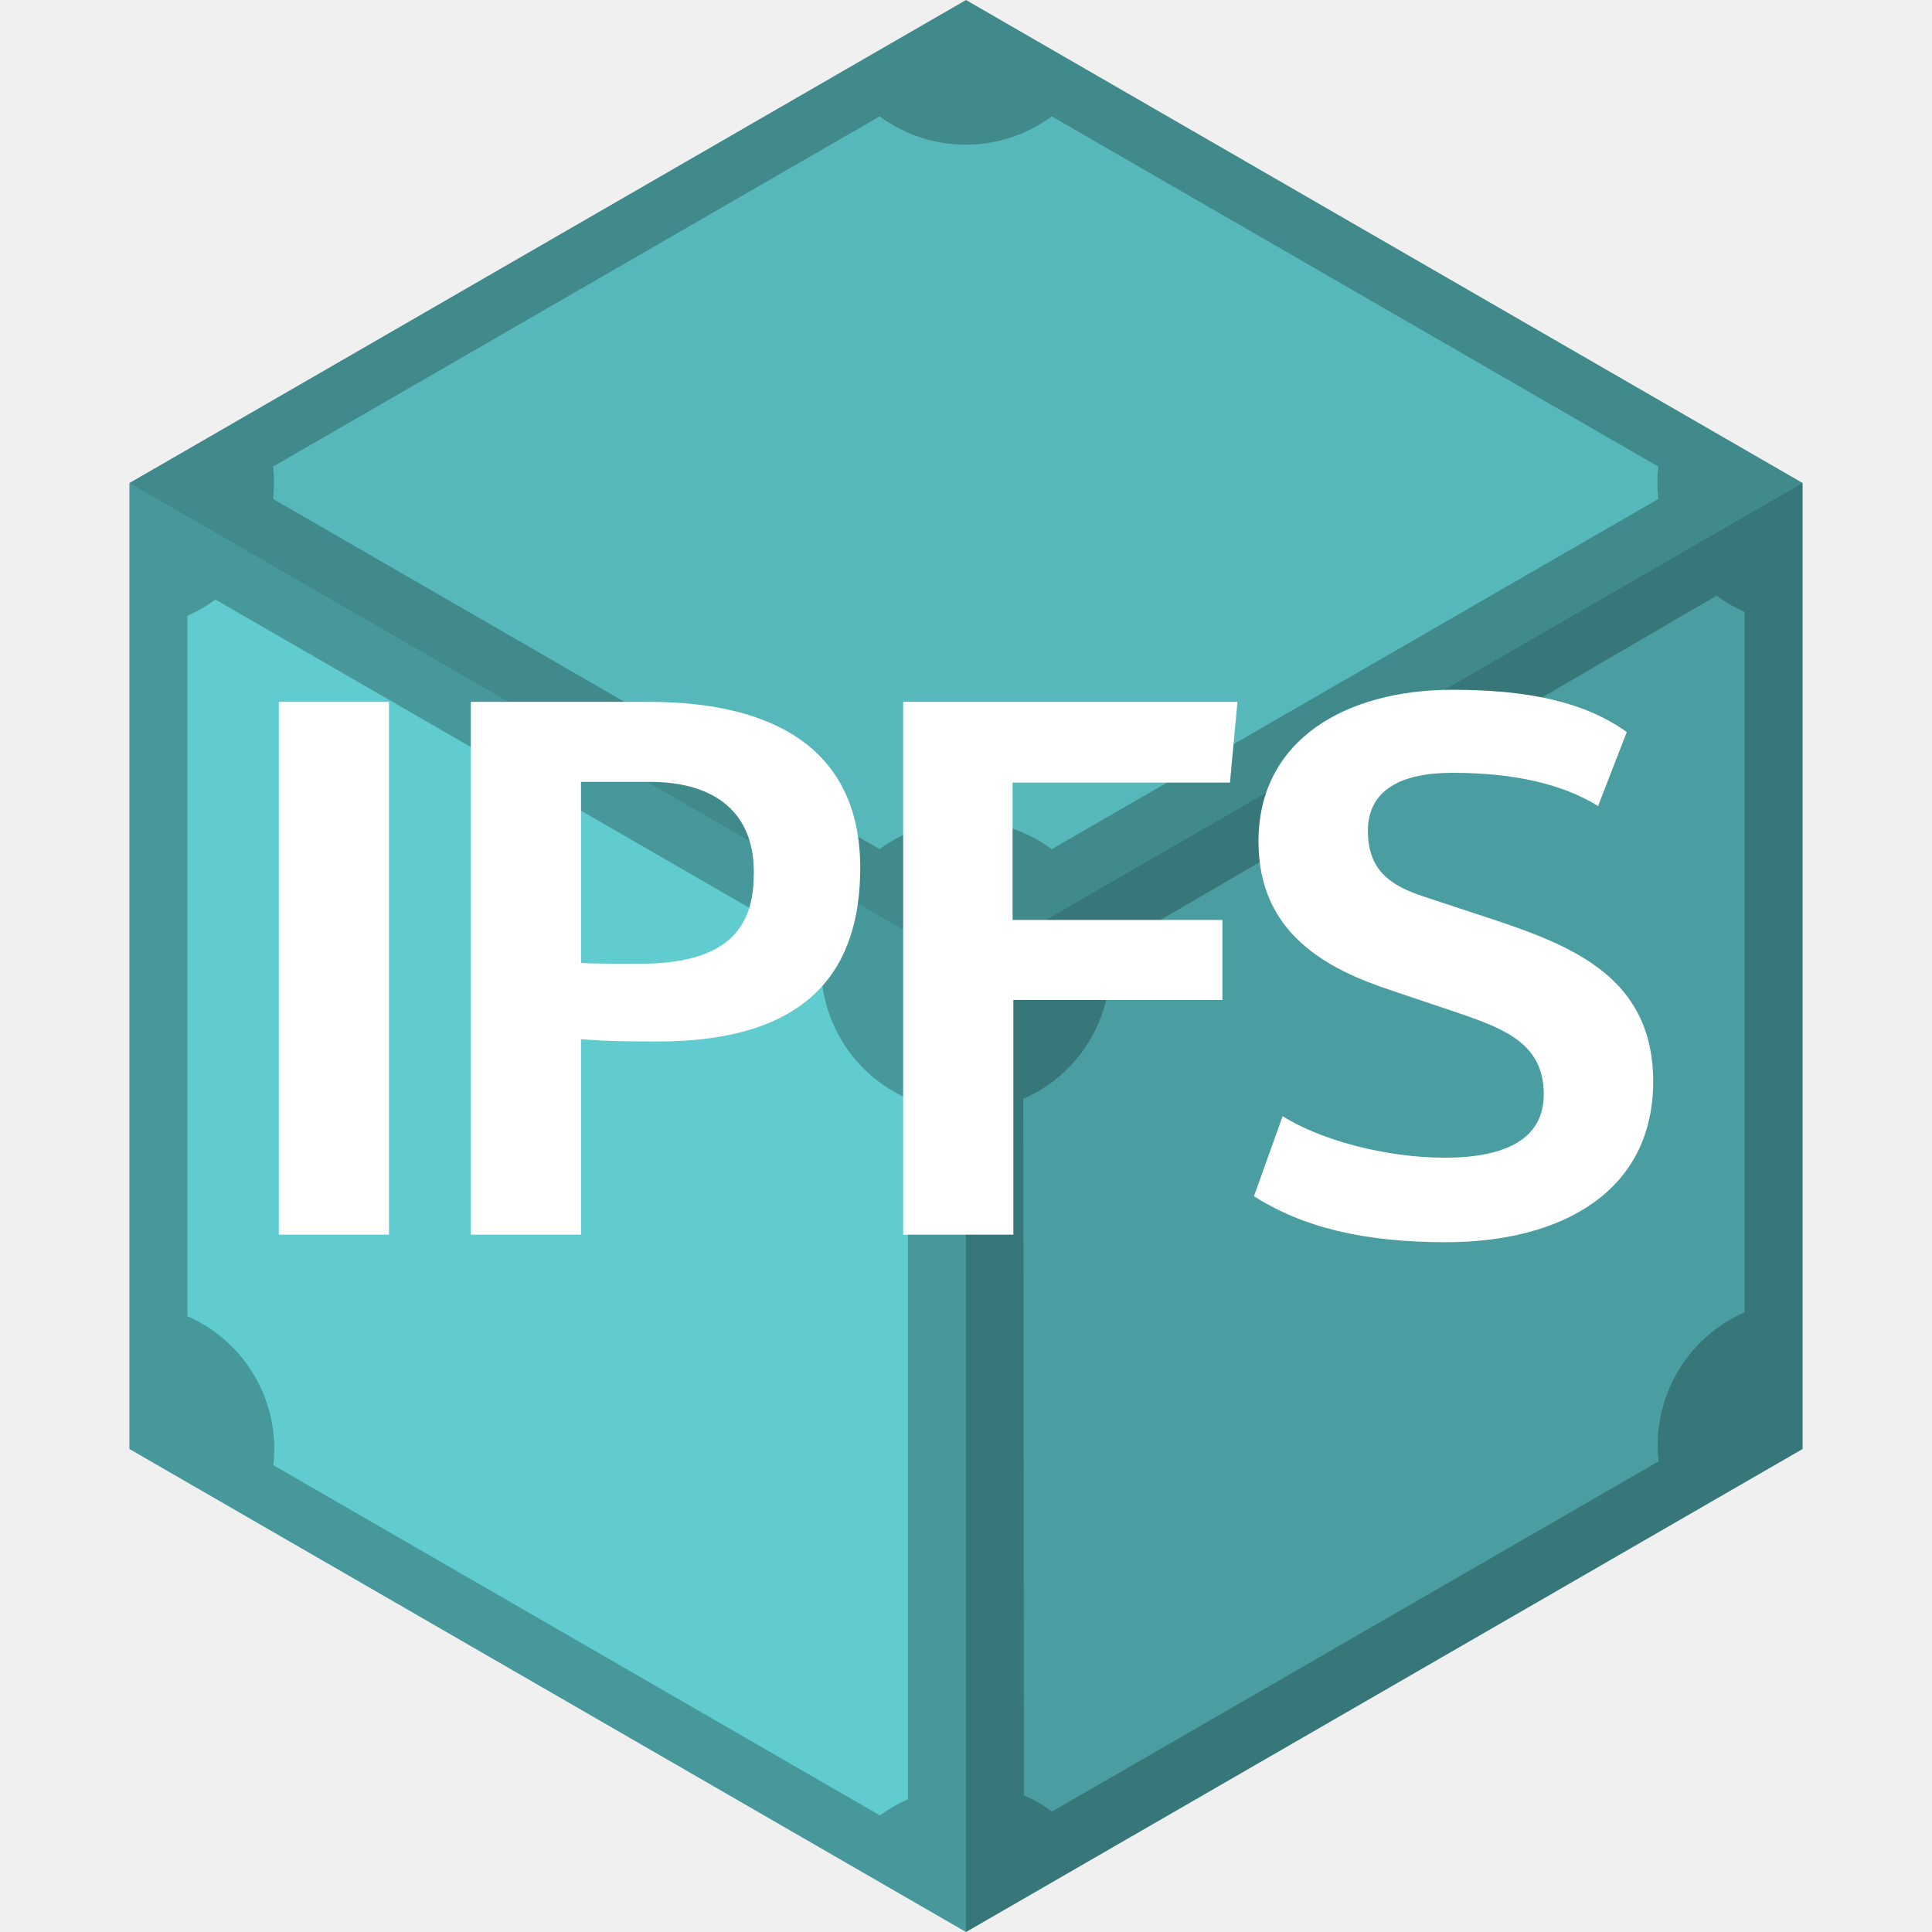
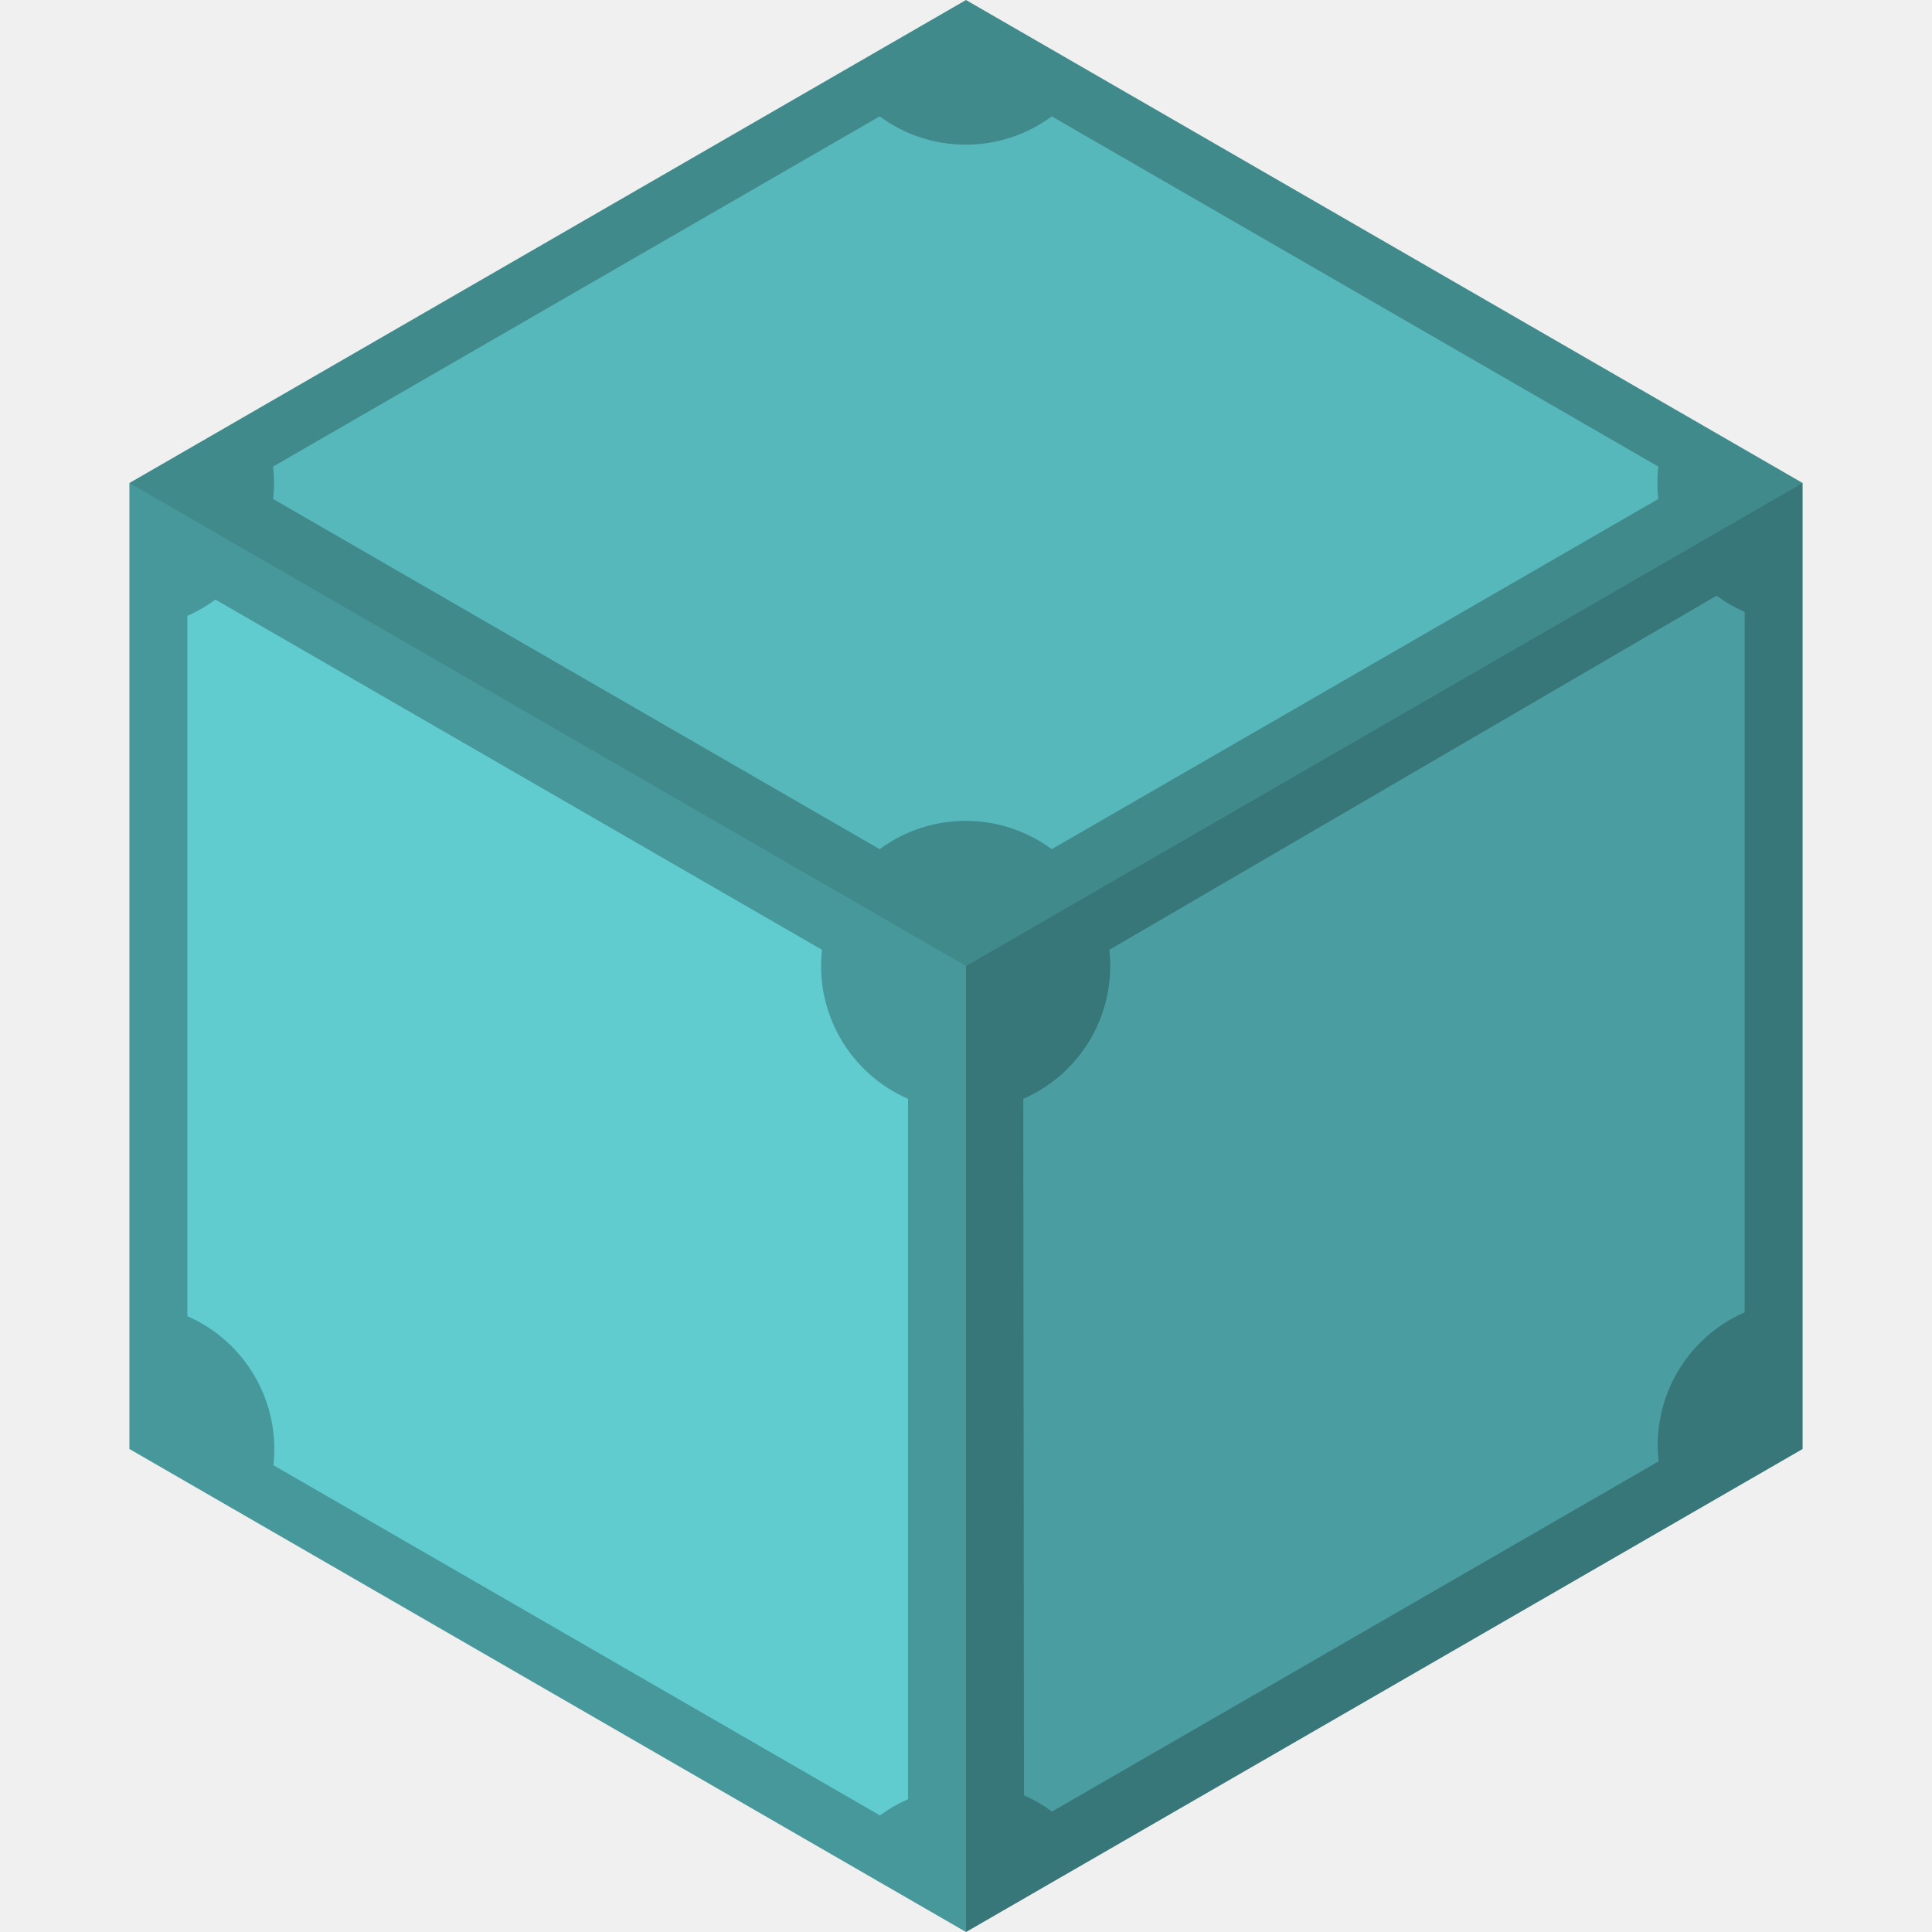
<svg xmlns="http://www.w3.org/2000/svg" style="enable-background:new" height="512" width="512" version="1.1" viewBox="0 0 512 512">
  <defs>
-     <linearGradient id="c" y2="771.51" gradientUnits="userSpaceOnUse" y1="771.51" x2="527.72" x1="84.315">
+     <linearGradient id="b" y2="771.51" gradientUnits="userSpaceOnUse" x2="527.72" y1="771.51" x1="84.315">
      <stop stop-color="#4a9ea1" offset="0" />
    </linearGradient>
-     <linearGradient id="d" y2="771.48" gradientUnits="userSpaceOnUse" y1="771.48" x2="512.36" x1="99.675">
+     <linearGradient id="a" y2="771.48" gradientUnits="userSpaceOnUse" x2="512.36" y1="771.48" x1="99.675">
      <stop stop-color="#63d3d7" offset="0" />
    </linearGradient>
  </defs>
-   <g>
-     <g style="enable-background:new" transform="translate(-50.017,-515.51)">
-       <path fill="url(#c)" d="m84.315 899.51 221.7 128 221.7-128v-256l-221.7-127.99-221.7 128z" />
-       <path fill="url(#d)" d="m283.13 546.35-160.74 92.806c0.321 2.854 0.321 5.735 0 8.589l160.75 92.806c13.554-10.001 32.043-10.001 45.597 0l160.75-92.807c-0.321-2.854-0.323-5.734-0.001-8.588l-160.74-92.806c-13.554 10.001-32.044 10.001-45.599 0zm221.79 127.03-160.92 93.84c1.884 16.739-7.361 32.751-22.799 39.489l0.181 184.58c2.632 1.149 5.127 2.589 7.438 4.294l160.75-92.805c-1.884-16.739 7.361-32.752 22.799-39.49v-185.61c-2.632-1.149-5.128-2.589-7.439-4.294zm-397.81 1.032c-2.311 1.705-4.805 3.147-7.438 4.295v185.61c15.438 6.738 24.683 22.75 22.799 39.489l160.74 92.806c2.311-1.705 4.807-3.147 7.439-4.295v-185.61c-15.438-6.738-24.683-22.75-22.799-39.489l-160.74-92.81z" />
-     </g>
-     <g style="enable-background:new" transform="translate(0,-196.66)">
-       <path fill-opacity=".251" d="m256 708.66 221.7-128v-256l-221.7 128v256z" />
-       <path fill-opacity=".039" d="m256 708.66v-256l-221.7-128v256l221.7 128z" />
-       <path fill-opacity=".13" d="m34.298 324.66 221.7 128 221.7-128-221.7-128-221.7 128z" />
-     </g>
+   <g transform="translate(-50.017 -515.51)">
+     <path d="m84.315 899.51 221.7 128 221.7-128v-256l-221.7-127.99-221.7 128z" fill="url(#b)" />
+     <path fill="url(#a)" d="m283.13 546.35-160.74 92.806c0.321 2.854 0.321 5.735 0 8.589l160.75 92.806c13.554-10.001 32.043-10.001 45.597 0l160.75-92.807c-0.321-2.854-0.323-5.734-0.001-8.588l-160.74-92.806c-13.554 10.001-32.044 10.001-45.599 0zm221.79 127.03-160.92 93.84c1.884 16.739-7.361 32.751-22.799 39.489l0.181 184.58c2.632 1.149 5.127 2.589 7.438 4.294l160.75-92.805c-1.884-16.739 7.361-32.752 22.799-39.49v-185.61c-2.632-1.149-5.128-2.589-7.439-4.294zm-397.81 1.032c-2.311 1.705-4.805 3.147-7.438 4.295v185.61c15.438 6.738 24.683 22.75 22.799 39.489l160.74 92.806c2.311-1.705 4.807-3.147 7.439-4.295v-185.61c-15.438-6.738-24.683-22.75-22.799-39.489l-160.74-92.81z" />
  </g>
-   <g style="enable-background:new" fill="#fff">
-     <path d="m103.09 186h-29.2v141.2h29.2v-141.2z" />
-     <path d="m153.97 327.2v-51.8c7.2 0.6 14.4 0.6 20.4 0.6 41.6 0 53.6-20.6 53.6-46 0-30.8-22-44-56-44h-47.2v141.2h29.2zm15.8-71.8c-5.4 0-13.4 0-15.8-0.2v-48h18.2c17.6 0 27.6 8.4 27.6 23.8v0.4c0 12-4.4 24-30 24z" />
-     <path d="m327.95 186h-88.6v141.2h29.2v-62.2h55.4v-21.2h-55.6v-36.4h57.6l2-21.4z" />
-     <path d="m423.51 213.6 7.6-19.6c-11.4-8.2-26.8-11.2-46.2-11.2-28.2 0-51.4 13.2-51.4 40.2 0 24.2 17.8 33.8 35.6 39.6l17.8 6c12.2 4.2 22.2 8.2 22.2 21.4 0 12-10.4 16.8-26.2 16.8-16 0-33.2-4.8-43-11l-7.6 21.2c12.8 8.2 29 12.2 50.8 12.2 31 0 55-13.6 55-42.6 0-27-20.6-35.6-41.4-42.6l-19.4-6.4c-8.4-2.8-14.8-6.6-14.8-17.4 0-11 9-15.4 22.4-15.4 16.4 0 29.2 3 38.6 8.8z" />
+   <g transform="translate(0 -196.66)">
+     <path d="m256 708.66 221.7-128v-256l-221.7 128v256z" fill-opacity=".251" />
+     <path d="m256 708.66v-256l-221.7-128v256l221.7 128z" fill-opacity=".039" />
+     <path d="m34.298 324.66 221.7 128 221.7-128-221.7-128-221.7 128z" fill-opacity=".13" />
  </g>
</svg>
